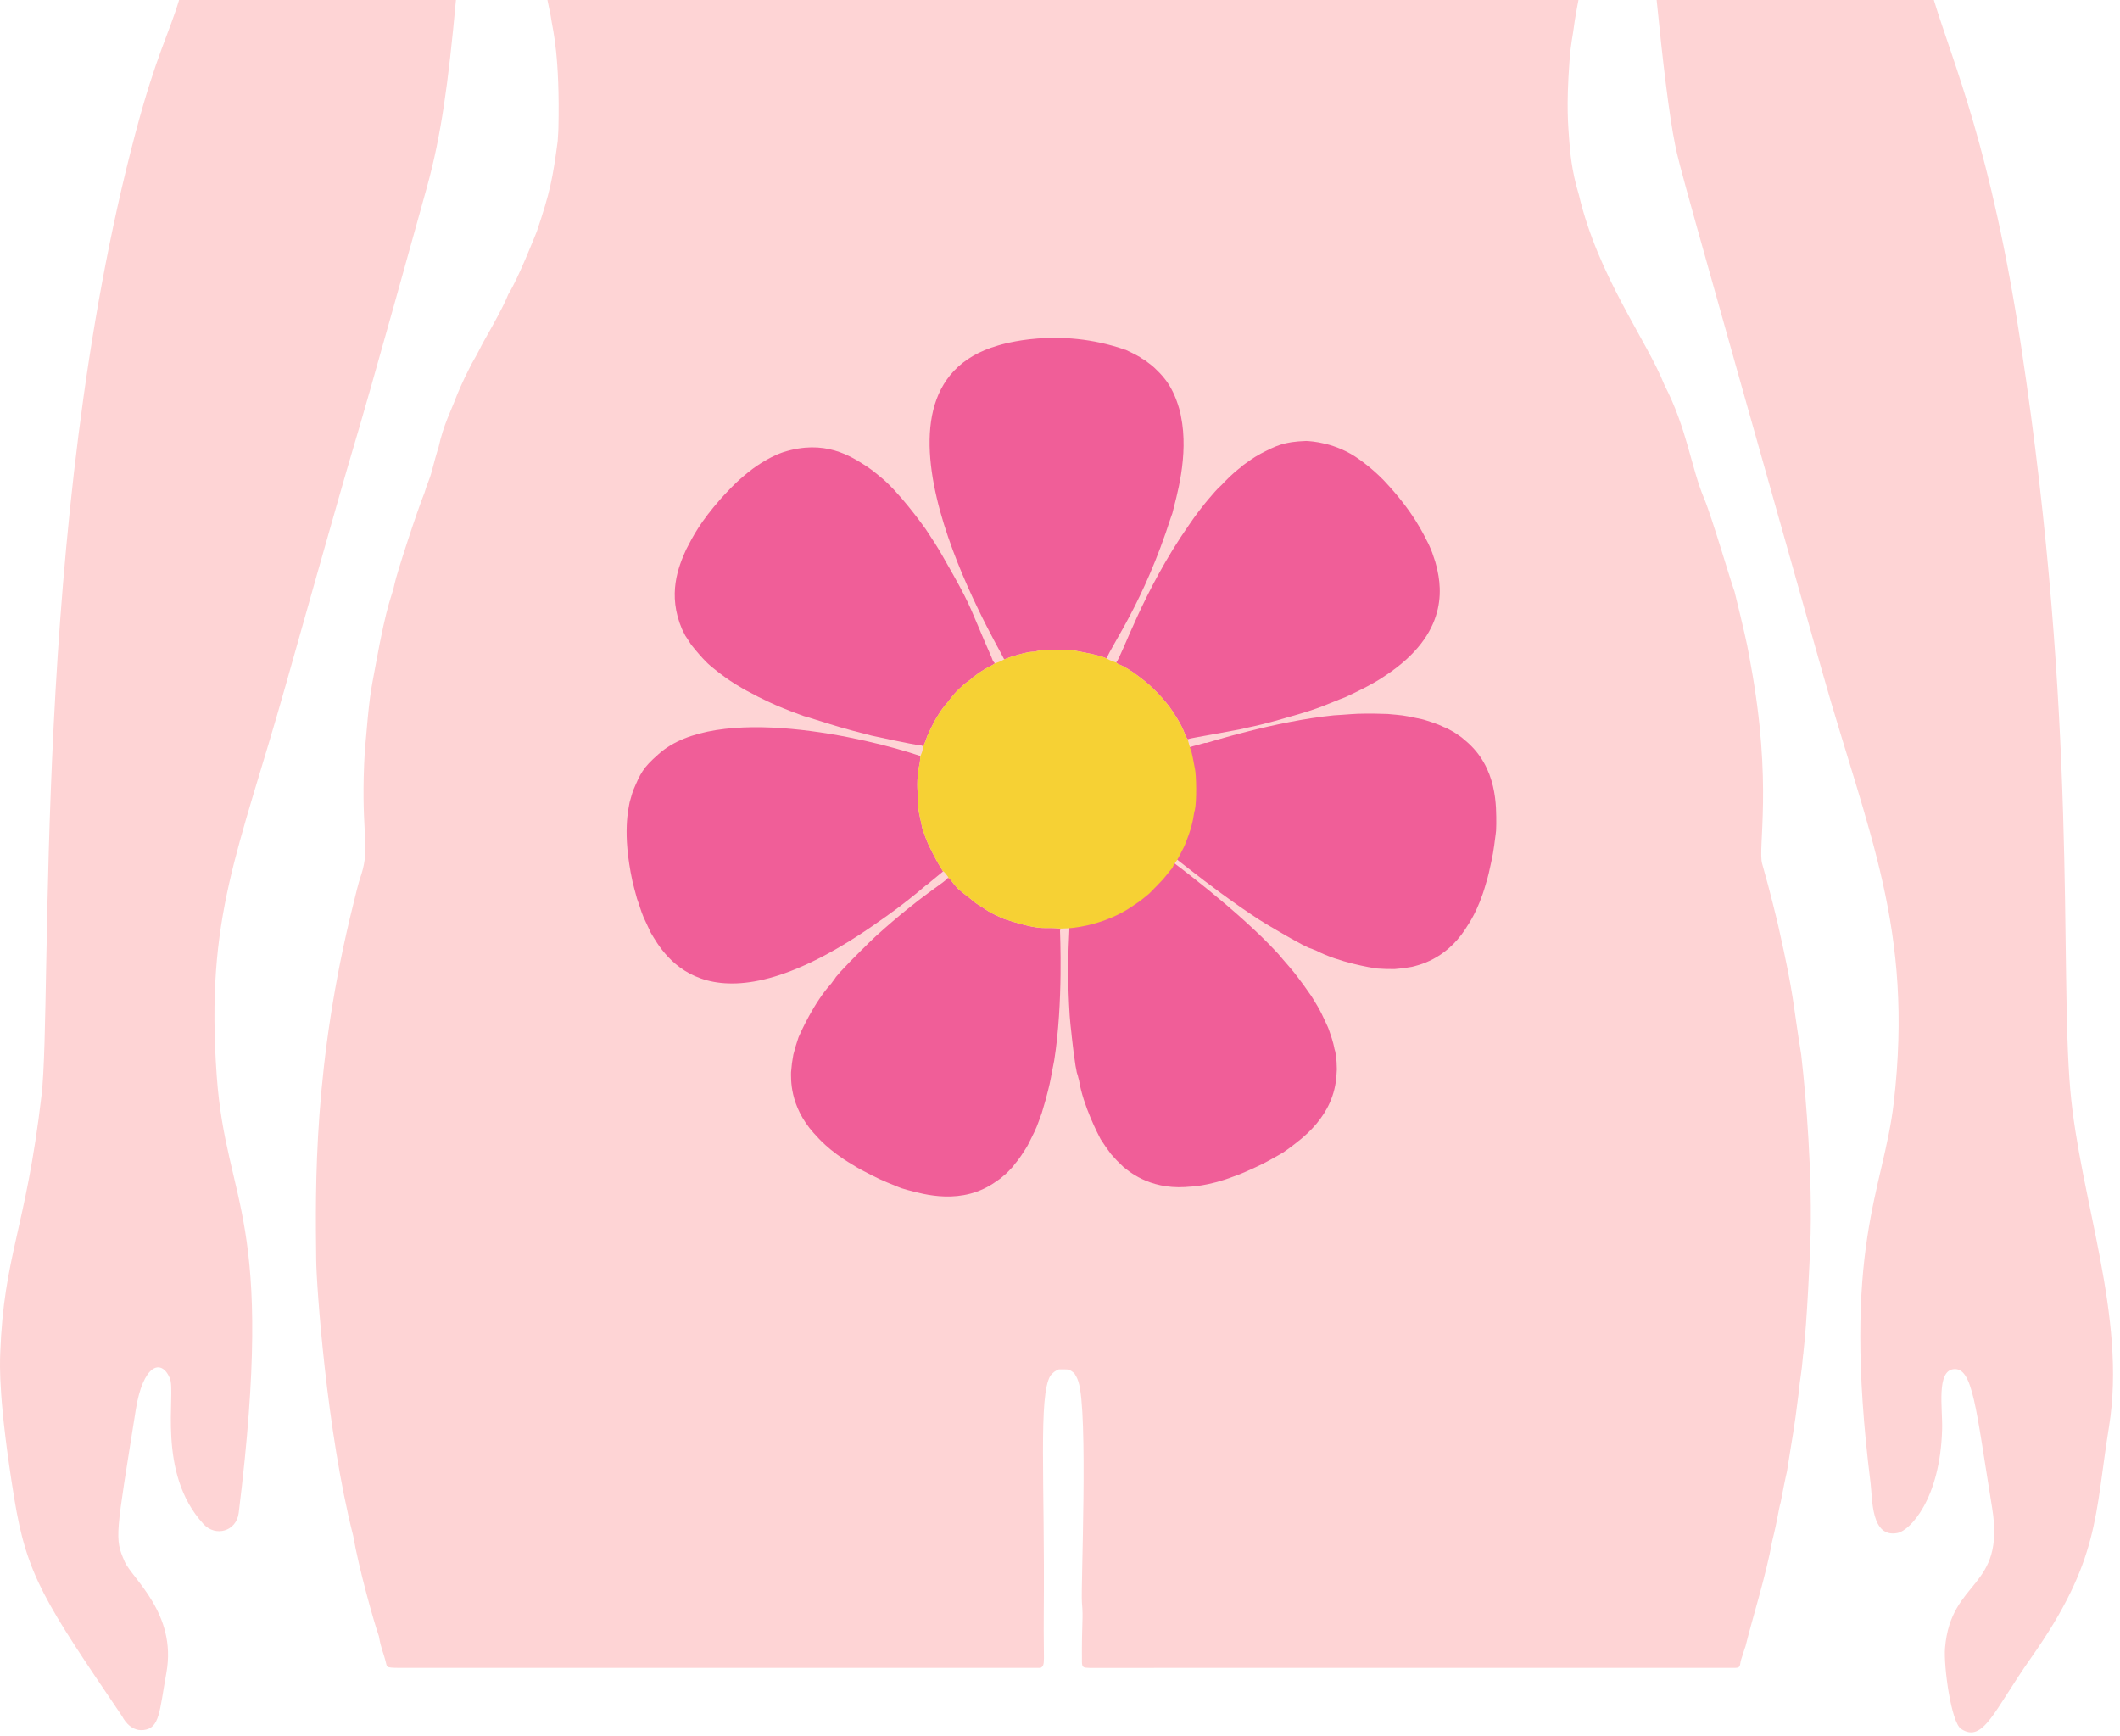
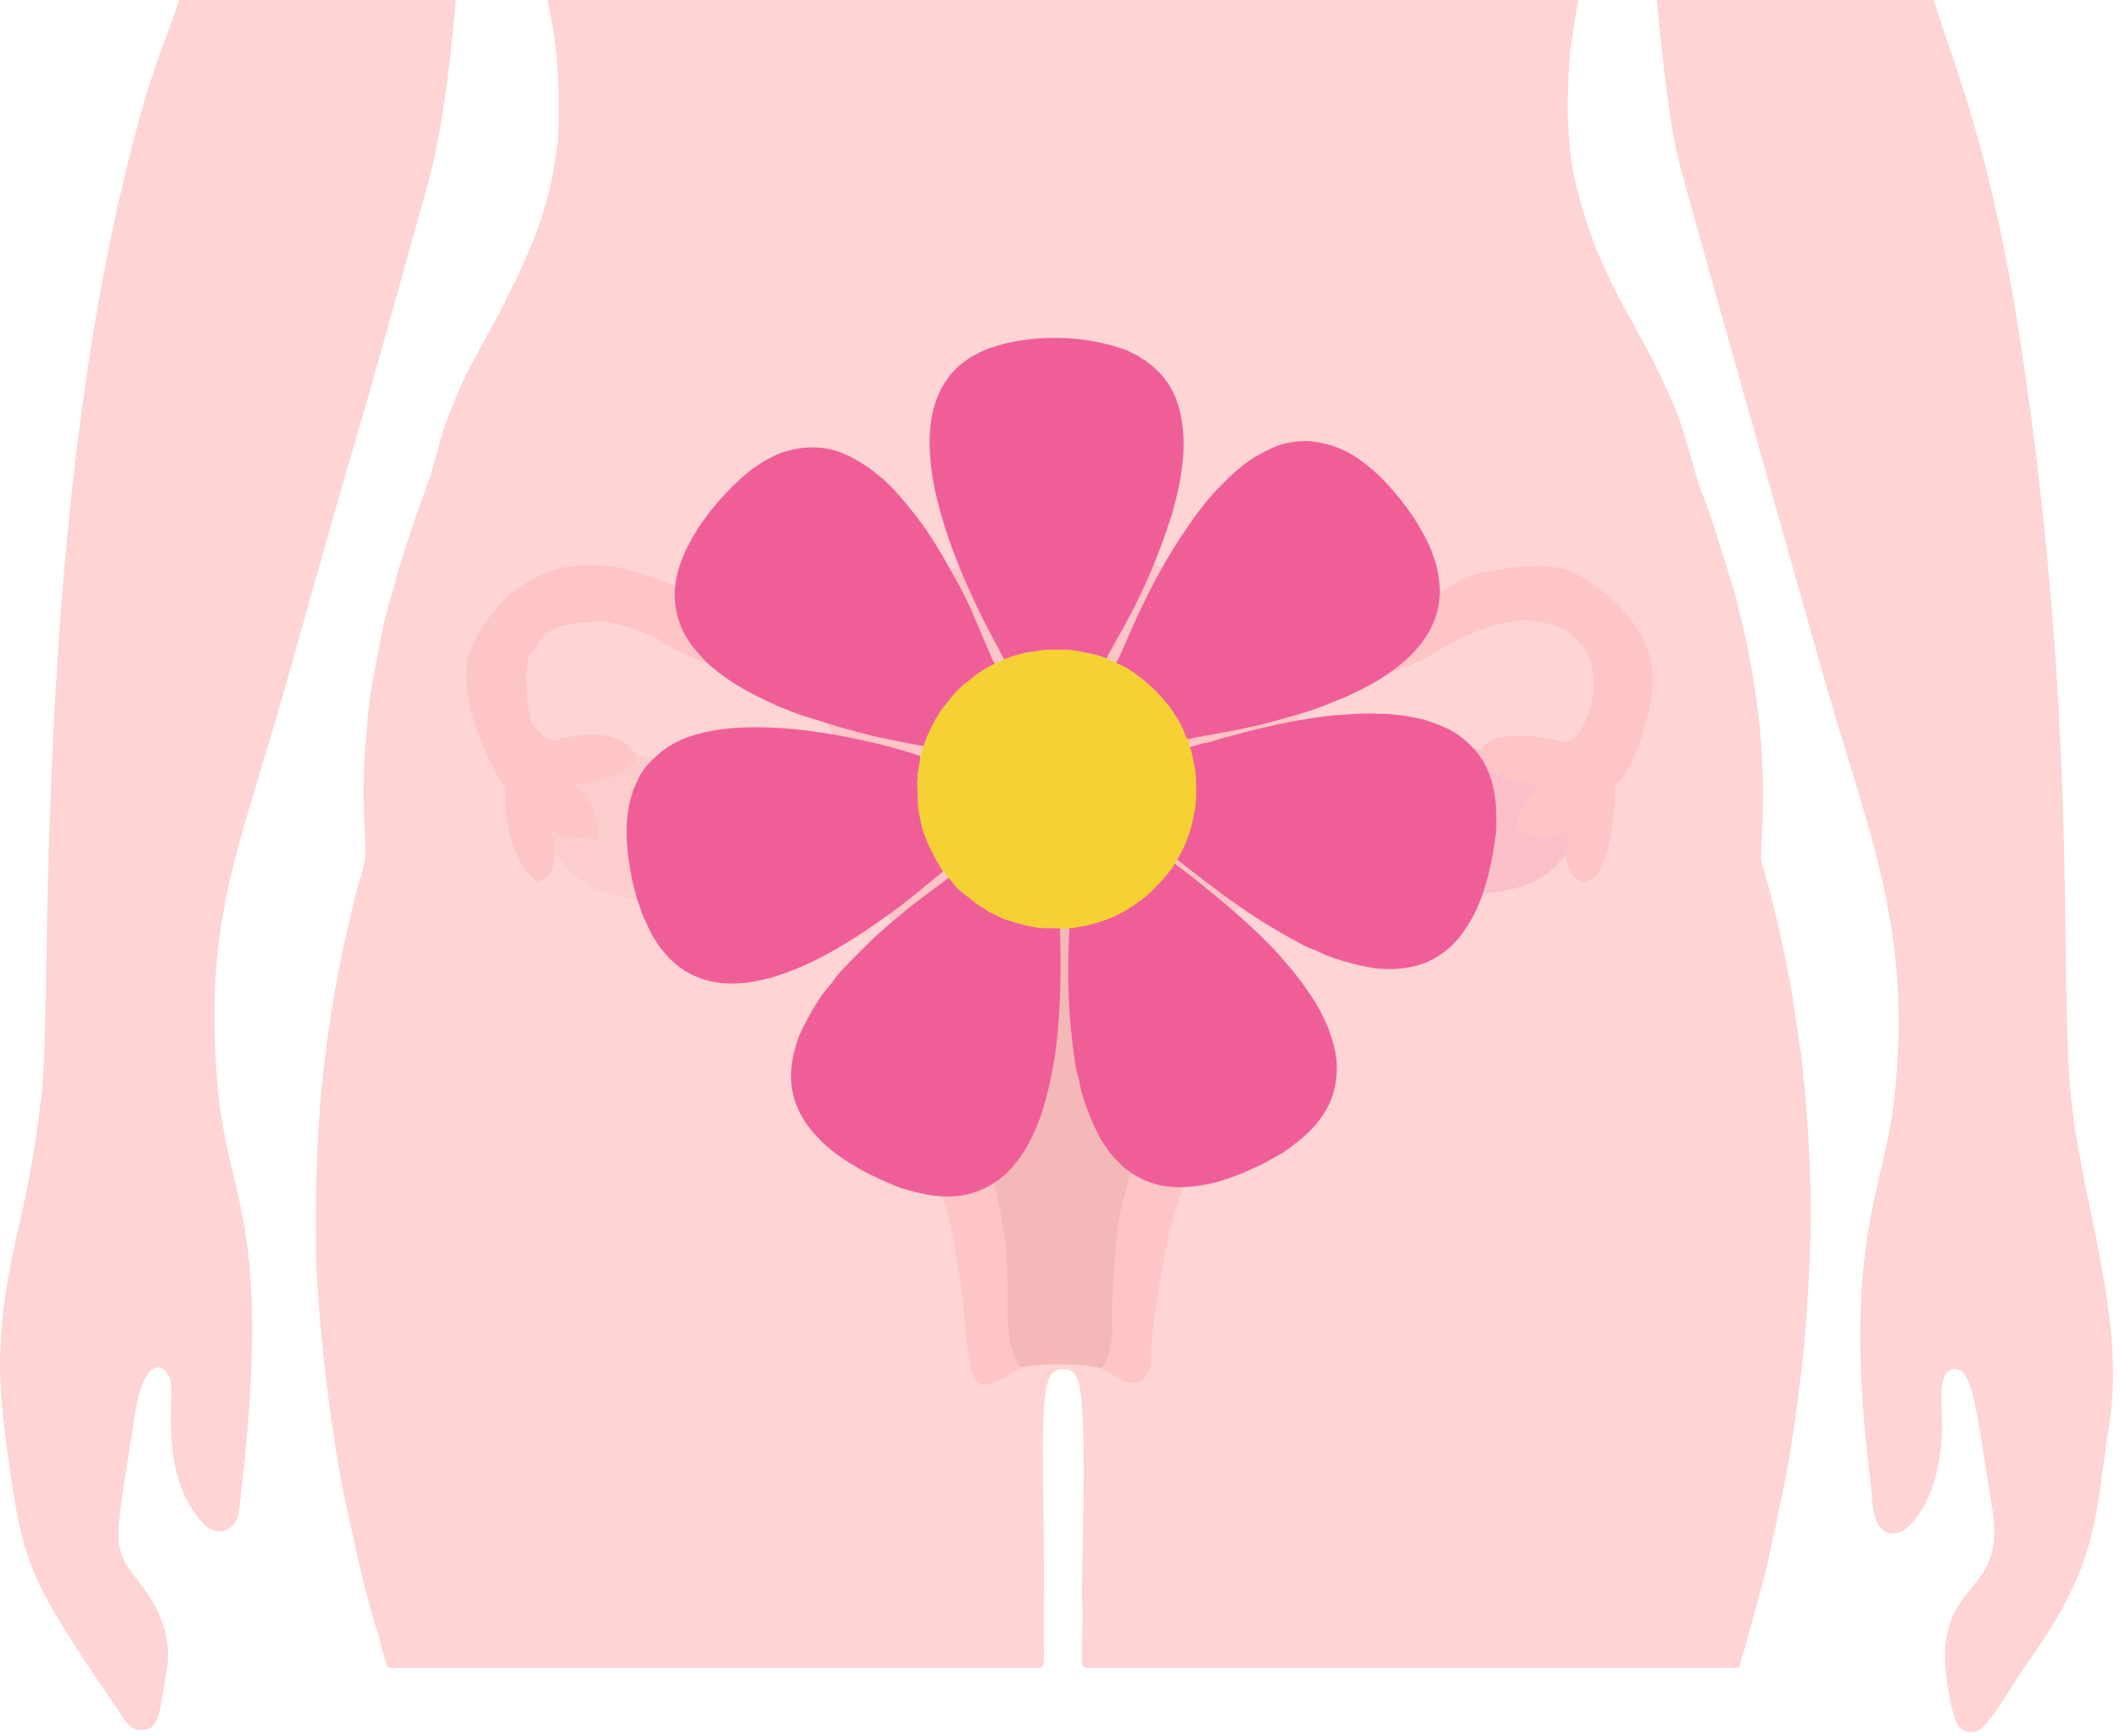
<svg xmlns="http://www.w3.org/2000/svg" width="100%" height="100%" viewBox="0 0 237 194" version="1.1" xml:space="preserve" style="fill-rule:evenodd;clip-rule:evenodd;stroke-linejoin:round;stroke-miterlimit:2;">
  <g transform="matrix(1,0,0,1,-548.1111,-1698)">
    <g id="pre-menarche" transform="matrix(0.287634,0,0,0.287634,564.7761,1695.205)">
      <path d="M555.557,9.718C555.155,11.622 554.831,13.573 554.157,17.435C553.124,25.474 552.698,25.382 552.061,33.468C550.745,51.512 551.574,58.479 551.972,64.436C552.316,68.439 552.766,75.697 555.717,85.445C563.206,117.201 582.059,141.91 588.954,159.305C597.84,176.575 599.241,191.203 604.423,203.527C607.469,210.769 614.843,236.129 616.208,239.606C616.462,240.492 620.421,256.903 621.126,260.568C621.797,264.063 621.815,264.02 622.417,267.515C631.122,314.507 625.162,339.207 626.943,345.378C630.029,356.072 632.757,367.616 633.217,369.561C639.641,398.101 638.644,398.247 642.115,419.534C642.514,423.525 642.514,423.481 642.959,427.431C643.489,432.774 646.789,466.07 645.61,494.503C645.474,497.783 644.406,523.524 642.948,535.604C643.091,535.785 643.001,535.908 642.896,536.028L642.83,536.545C642.198,544.067 641.821,543.973 641.08,551.455C639.209,566.568 638.932,566.48 636.595,581.513C636.446,582.471 636.245,582.426 634.18,593.398C633.177,596.983 633.082,599.629 630.861,608.564C628.464,622.001 623.271,638.124 620.478,649.495C620.375,649.912 620.273,649.871 618.802,654.598C618.105,656.838 618.815,657.85 616.5,657.904C615.17,657.934 365.57,657.916 365.5,657.914C363.187,657.842 362.582,657.824 362.567,655.498C362.46,639.216 363.155,639.241 362.564,632.497C362.073,626.885 365.11,558.411 361.171,546.606C360.597,544.886 360.48,544.973 359.611,543.406C358.574,542.531 358.576,542.578 357.392,541.949C355.484,541.87 355.512,541.857 353.577,541.892C351.685,542.793 351.695,542.804 350.308,544.358C345.607,552.068 348.195,585.421 347.735,636.499C347.558,656.083 348.504,656.751 346.5,657.897C346.494,657.9 104.078,657.899 103.5,657.899C93.123,657.908 92.591,658.063 92.248,656.635C90.9,651.036 90.316,651.207 89.312,645.549C87.358,640.07 81.534,619.282 79.322,606.536C68.969,565.793 65.066,509.324 64.959,499.501C64.648,470.95 63.791,423.304 79.519,360.505C80.458,356.49 81.377,353.152 81.553,352.516C82.703,348.851 82.73,348.887 83.112,347.392C85.638,337.508 82.121,331.116 83.856,301.523C85.734,279.393 85.982,279.432 88.014,268.397C92.768,242.241 94.385,241.948 95.452,236.489C96.161,232.859 104.377,207.65 107.024,201.292C108.347,196.733 108.82,196.916 110.014,192.349C112.155,184.16 112.361,184.222 112.518,183.504C114.409,174.834 117.359,169.381 119.215,164.398C119.633,163.329 121.505,158.543 125.218,151.376C128.735,145.266 128.606,144.962 130.148,142.254C139.688,125.507 138.953,125.119 139.841,123.7C143.464,117.909 149.951,101.548 150.732,99.579C155.904,84.222 156.904,78.985 158.818,64.542C159.065,60.961 159.089,59.894 159.099,59.489C159.726,31.865 156.887,20.922 156.521,18.497L156.043,15.592C155.456,12.842 155.096,11.115 154.824,9.718L555.557,9.718Z" style="fill:rgb(254,212,213);" />
      <g transform="matrix(0.954289,0,0,0.954289,-151.207,-91.91485)">
        <path d="M885.351,106.501C893.195,132.359 908.643,166.705 920.887,247.441C944.177,401.015 936.521,500.163 940.928,550.455C944.799,594.634 963.984,642.495 956.686,687.53C950.814,723.768 953.036,741.776 924.867,781.759C909.904,802.999 905.531,816.557 896.437,810.586C892.417,807.946 889.27,785.007 889.914,777.54C892.355,749.214 914.519,754.015 909.089,720.567C902.417,679.468 901.226,663.314 893.446,664.075C886.314,664.772 888.948,679.984 888.721,688.507C887.963,716.997 875.632,729.798 870.56,730.801C859.689,732.951 860.381,716.909 859.579,710.491C847.553,614.186 864.851,591.714 869.037,555.444C877.201,484.701 858.55,446.034 839.99,380.362C781.704,174.13 781.766,174.157 779.965,165.405C777.56,153.717 774.884,131.025 772.451,106.501L885.351,106.501Z" style="fill:rgb(254,212,213);" />
      </g>
      <g transform="matrix(0.954289,0,0,0.954289,-149.667,-92.72079)">
        <path d="M281.824,107.345C278.684,141.366 275.805,162.603 269.979,183.636C267.585,192.278 247.026,266.5 239.489,291.497C235.735,303.95 214.595,378.881 212.449,386.485C193.149,454.893 179.723,480.298 184.395,545.509C188.226,598.979 208.417,601.478 193.342,723.476C192.415,730.978 183.924,733.37 178.999,728.011C159.701,707.017 167.952,674.818 165.288,668.586C161.781,660.382 154.334,663.12 151.421,681.487C143.235,733.094 142.68,733.642 146.907,743.315C149.924,750.218 168.259,764.428 163.891,788.563C161.011,804.477 161.218,811.172 154.547,811.899C148.764,812.53 145.941,806.402 145.847,806.263C114.344,759.741 107.069,749.095 101.916,717.439C95.498,678.014 96.039,663.222 96.213,658.487C97.683,618.304 106.617,608.282 113.035,553.454C117.613,514.343 108.917,320.913 151.311,161.449C159.771,129.628 165.131,120.619 169.06,107.345L281.824,107.345Z" style="fill:rgb(254,212,213);" />
+       </g>
+       <g transform="matrix(0.898336,0,0,0.898336,-1103.681,-2194.542)">
+         <g opacity="0.18">
+           <g transform="matrix(0.423224,0,0,0.423224,1184.732,2539.043)">
+             <path d="M1596.61,599.456C1562.27,635.069 1563.83,690.331 1499.28,706.564C1434.74,722.798 1373.66,701.163 1362.87,658.243C1352.08,615.322 1406.32,568.424 1472.73,564.116C1539.05,559.815 1627.32,567.596 1596.61,599.456Z" style="fill:rgb(240,94,152);fill-rule:nonzero;" />
+           </g>
+           <g transform="matrix(0.423224,0,0,0.423224,1184.732,2539.043)">
+             <path d="M715.96,652.8C716.07,656.88 715.63,660.96 714.61,665C703.81,707.92 642.74,729.56 578.2,713.32C545.95,705.21 530.21,687.36 518.24,667.09C506.25,646.78 498.05,624.03 480.87,606.21C450.69,574.91 535.35,566.85 601.21,570.65C602.4,570.72 603.58,570.79 604.75,570.87C647.95,573.67 686,594.5 704.35,620.53L704.36,620.54L715.96,652.8Z" style="fill:rgb(241,171,158);fill-rule:nonzero;" />
+           </g>
+           <g transform="matrix(0.423224,0,0,0.423224,1184.732,2539.043)">
+             <path d="M1641.28,498.87C1641.28,498.87 1632.83,571.51 1602.42,601.92C1602.42,601.92 1602.42,699.91 1568.63,699.91C1568.63,699.91 1541.61,693.15 1556.81,645.85C1556.81,645.85 1534.85,661.05 1512.89,650.91C1506.33,647.88 1502.54,646.36 1500.45,645.72C1502.52,637.61 1511.83,605.09 1528.09,603.61C1528.09,603.61 1460.52,586.72 1460.52,578.27C1460.52,569.83 1463.89,539.34 1543.29,554.62C1543.29,554.62 1566.38,570.39 1579.9,509.57C1579.9,509.57 1591.16,444.25 1524.71,434.11C1524.71,434.11 1487.55,420.6 1406.46,472.41C1406.46,472.41 1328.75,506.19 1307.35,507.32C1307.35,507.32 1263.42,537.73 1262.3,561.38C1262.3,561.38 1345.64,619.94 1361.41,617.69L1356.9,653.73C1356.9,653.73 1280.32,614.31 1280.32,604.18L1251.04,583.9C1251.04,583.9 1252.16,663.87 1228.51,699.91C1228.51,699.91 1212.74,742.7 1182.34,776.49C1182.34,776.49 1156.43,821.54 1177.83,885.74C1177.83,885.74 1186.56,951.06 1166.29,989.91L1146.01,1060.02C1146.01,1060.02 1124.9,1164.76 1128.28,1186.72C1128.28,1186.72 1125.74,1223.89 1097.02,1208.68L1076.75,1196.86C1076.75,1196.86 1054.79,1188.41 994.82,1196.01C994.82,1196.01 959.34,1223.04 948.36,1209.53C948.36,1209.53 939.91,1195.17 937.38,1144.49C937.38,1144.49 925.55,1036.37 911.19,1015.25C911.19,1015.25 886.7,951.9 887.54,907.13C887.54,907.13 892.61,850.54 902.75,832.8C902.75,832.8 895.14,776.21 881.63,769.45C881.63,769.45 835.17,700.19 836.02,690.05C836.02,690.05 814.06,621.63 815.74,584.47L765.06,623.32C765.06,623.32 731.18,651.15 715.97,652.84L715.96,652.8C715.71,641.76 711.55,630.75 704.36,620.54L704.35,620.53C704.35,620.53 736.34,608.12 749.86,599.67C749.86,599.67 803.07,559.13 808.99,561.66C808.99,561.66 789.56,518.58 772.67,515.2C755.77,511.82 769.29,506.76 702.56,489.02C702.56,489.02 629.07,458.61 627.38,454.39C625.69,450.16 575.86,430.74 560.65,434.11C560.65,434.11 506.59,431.58 498.15,461.99C498.15,461.99 480.41,467.06 493.92,535.48C493.92,535.48 506.01,557.69 519.539,554.62C519.539,554.62 584.09,535.26 601.21,570.65C601.6,571.47 601.98,572.32 602.32,573.2C602.32,573.2 595.56,593.48 538.13,600.23C538.13,600.23 570.22,628.95 560.93,655.98C560.93,655.98 518.57,655.98 513.169,645.1C514.27,647.97 517.469,656.99 518.24,667.09C519.2,679.67 516.37,693.91 500.96,699.91C500.96,699.91 467.17,681.32 467.17,603.61C467.17,603.61 416.49,525.9 430.01,468.46C430.01,468.46 467.17,355.28 587.12,378.93C587.12,378.93 653,397.51 676.65,416.09C676.65,416.09 757.74,463.4 837.14,429.61C837.14,429.61 935.13,346.83 1066.9,358.66C1066.9,358.66 1166.57,380.62 1186.84,400.89C1186.84,400.89 1274.69,460.02 1337.19,438.06C1337.19,438.06 1430.11,404.27 1447,389.06C1447,389.06 1523.02,365.41 1560.19,384C1560.19,384 1642.97,422.85 1641.28,498.87Z" style="fill:rgb(252,128,128);fill-rule:nonzero;" />
+           </g>
+           <g transform="matrix(0.423224,0,0,0.423224,1184.732,2539.043)">
+             <path d="M777.734,478.882C777.734,478.882 906.125,470.435 938.223,478.882C938.223,478.882 1030.29,512.669 1126.59,482.26C1126.59,482.26 1199.68,467.361 1285.39,477.192L1221.19,508.445C1221.19,508.445 1162.06,554.903 1160.37,568.418C1160.37,568.418 1133.34,638.526 1136.72,657.109C1136.72,657.109 1121.52,714.547 1082.66,750.868C1082.66,750.868 1054.79,788.879 1057.32,803.238C1057.32,803.238 1053.1,905.445 1059.01,913.891C1059.01,913.891 1072.35,947.389 1122.36,906.289C1122.36,906.289 1137.57,923.183 1123.21,953.591C1123.21,953.591 1096.18,1019.48 1092.8,1062.55C1092.8,1062.55 1085.2,1147.02 1088.58,1160.54C1088.58,1160.54 1084.35,1194.32 1076.75,1196.86C1076.75,1196.86 1039.3,1188.13 994.816,1196.01C994.816,1196.01 981.865,1184.75 981.301,1141.95C981.301,1141.95 981.865,1077.76 977.923,1061.43C977.923,1061.43 968.35,997.796 959.903,987.66L941.32,948.805L943.009,899.813C943.009,899.813 966.66,926.843 994.816,924.028C994.816,924.028 1016.78,927.969 1014.53,887.988C1012.27,848.006 1013.4,803.238 1013.4,803.238C1013.4,803.238 1007.49,760.16 983.836,744.956L957.932,714.078C957.932,714.078 928.65,654.387 933.155,640.872C933.155,640.872 920.766,572.172 899.368,554.152C899.368,554.152 853.192,499.342 777.734,478.882Z" style="fill:rgb(198,55,54);fill-rule:nonzero;" />
+           </g>
+         </g>
      </g>
      <g transform="matrix(0.39917,0,0,0.39917,150.5221,118.4436)">
        <path d="M596.56,81.42C599.181,83.345 599.063,83.288 601.543,85.451C607.38,91.329 618.67,100.229 625.889,125.368C626.962,128.951 626.878,128.858 627.569,132.49C635.738,171.815 622.636,212.989 619.248,227.416C619.167,227.76 619.137,227.724 617.75,231.572C591.27,314.199 560.19,355.156 555.318,368.7C547.673,365.034 528.012,361.901 523.435,360.904C522.298,360.656 494.654,358.854 485.402,362.055C483.619,362.672 483.171,360.563 462.356,367.071C458.891,368.155 459.081,368.453 455.536,369.538C445.313,348.985 301.31,106.768 449.369,64.042C452.374,63.175 508.406,45.243 573.577,68.214C573.598,68.197 573.62,68.18 573.644,68.165C573.792,68.071 573.961,68.261 574.127,68.408L574.483,68.535C576.029,69.303 582.628,72.293 587.645,75.267L588.761,76.126C592.886,78.542 592.847,78.42 596.56,81.42Z" style="fill:rgb(240,94,152);" />
        <path d="M688.37,180.34C696.727,174.555 696.446,174.251 705.345,169.256C720.305,161.602 727.434,157.734 749.51,156.932C753.885,157.138 778.537,158.301 801.237,174.865C803.281,176.292 813.309,183.292 824.929,195.098C854.384,226.276 863.859,247.999 868.757,257.387C872.564,265.783 872.318,265.813 875.257,274.572C881.037,295.164 890.64,340.214 831.762,381.87L827.162,385.01C814.403,394.139 793.011,403.866 787.48,406.455C771.092,412.549 764.501,416.946 731.659,425.957C728.572,426.886 709.842,432.522 692.626,435.989L684.562,437.819C638.139,446.505 638.021,446.014 634.178,447.452C629.873,441.711 632.825,440.046 619.179,419.72C616.2,415.278 616.216,415.351 612.849,411.274C608.962,406.613 608.99,406.687 604.782,402.216C604.433,401.845 604.463,401.919 600.28,397.724L596.668,394.318C594.525,392.484 578.34,378.636 567.478,374.545C565.584,373.832 564.556,372.685 564.488,372.642C570.05,367.208 590.203,303.404 635.556,238.544C648.746,218.935 662.766,204.056 663.404,203.416C666.453,200.308 666.603,200.632 669.419,197.421C677.391,189.023 683.837,184.118 685.194,183.085L688.37,180.34Z" style="fill:rgb(240,94,152);" />
        <path d="M145.138,346.712L141.902,340.324C127.264,306.241 138.385,279.163 145.834,262.665C152.791,249.06 159.865,235.651 179.381,213.405C183.724,208.697 183.572,208.732 188.077,204.106C189.294,202.796 197.034,194.369 210.789,183.92C216.636,179.705 220.339,177.536 221.201,177.031C232.981,170.023 238.25,168.69 240.596,167.782C280.587,155.175 305.592,171.193 322.611,182.328L327.816,186.084C330.886,188.566 330.814,188.492 333.93,191.07C352.054,205.089 375.887,238.302 379.088,242.764C386.348,254.282 387.232,253.716 406.159,287.685C424.389,320.207 422.738,320.969 443.203,367.587C444.438,370.772 444.207,370.85 446.493,373.466L444.627,374.77C431.625,381.388 426.34,386.017 422.438,389.419C415.796,394.234 415.969,394.28 409.98,399.876C409.132,400.725 406.683,403.181 400.375,411.396C393.622,419.375 393.875,419.502 388.411,428.446C387.728,429.705 384.494,435.665 380.515,444.506C378.639,450.602 376.647,454.315 376.575,454.491C375.587,453.746 375.772,453.535 374.524,453.399C365.231,452.382 327.234,444.002 326.399,443.833C295.09,435.76 295.225,435.591 264.365,425.9C264.05,425.802 264.071,425.818 260.395,424.789C252.106,421.566 232.636,415.347 206.733,401.102L204.708,400.082C200.67,397.668 189.226,392.13 170.853,377.01C169.44,375.62 166.531,374.188 155.16,360.727C154.794,360.306 154.919,360.368 150.763,355.31C147.23,349.648 145.615,347.381 145.138,346.712Z" style="fill:rgb(240,94,152);" />
        <path d="M381.95,550.274C393.507,574.069 395.097,573.319 395.456,575.586L396.247,575.841C382.786,586.738 382.967,586.905 381.77,587.814C379.088,589.8 379.093,589.771 378.874,589.959C356.6,609.082 338.239,621.422 334.746,623.908C169.601,741.488 124.432,657.521 111.34,635.575C107.8,628.047 107.819,628.121 104.349,620.569C100.765,611.716 101.376,611.607 98.029,602.659C94.915,591.424 95.055,591.402 94.771,590.43C93.625,585.857 93.62,585.89 93.534,585.491C83.271,537.963 89.97,514.216 90.845,508.595C92.398,502.771 93.903,498.255 94.2,497.366C101.438,480.357 103.543,475.378 118.841,461.958C174.812,411.386 322.445,446.15 373.564,463.568L373.798,465.575L373.441,469.49C369.484,487.715 371.361,497.556 371.488,504.5C371.767,519.732 372.981,519.523 375.903,534.395C378.812,542.417 378.477,542.446 381.95,550.274Z" style="fill:rgb(240,94,152);" />
        <path d="M447.747,877.84C414.356,901.733 377.102,890.242 361.571,886.228C355.965,884.579 356,884.595 355.517,884.447C353.947,883.968 354.11,883.781 352.574,883.312C334.488,875.985 334.571,875.99 317.192,866.987C312.249,864.34 312.366,864.304 307.577,861.385C284.444,847.841 273.456,834.356 272.072,832.901L270.132,830.837C246.038,803.973 248.08,776.998 247.992,771.519C248.86,762.875 248.697,762.977 250.223,754.446C252.579,745.848 252.479,745.933 255.307,737.429C257.287,732.953 270.225,703.702 287.152,685.185L288.876,682.789L289.276,682.318L289.746,681.701C291.622,678.923 291.598,678.932 291.772,678.701C292.649,677.537 292.773,677.747 293.627,676.613L295.91,673.891C303.48,665.717 308.949,660.269 310.111,659.112L316.119,653.072L318.116,651.14L324.131,645.149C328.893,640.669 328.851,640.641 329.271,640.26L330.785,638.835C377.114,597.042 398.284,586.89 401.159,581.669L401.325,582.544L402.706,583.332C406.336,588.241 406.38,588.115 410.277,592.72C416.357,597.798 416.291,597.702 422.508,602.49C430.357,609.395 430.921,608.511 439.536,614.44L442.623,616.298C443.647,616.807 453.013,621.464 455.579,622.319C466.329,625.903 466.399,625.618 467.324,625.954C493.601,633.716 494.154,629.946 510.542,631.662L510.266,632.114L509.867,633.619C509.789,635.07 513.221,704.01 504.15,760.462C502.789,766.961 502.871,766.966 502.749,767.53C499.837,783.21 499.884,783.109 495.802,798.601C493.881,805.009 494.005,804.966 492.068,811.359C487.143,824.851 487.38,824.88 480.924,837.712C478.561,842.332 478.784,842.376 475.936,846.778C470.38,855.794 466.791,859.803 465.869,860.834L464.175,863.247L462.257,865.271C457.367,870.477 457.332,870.288 451.826,874.978L447.747,877.84Z" style="fill:rgb(240,94,152);" />
        <g transform="matrix(0.622718,-0.782446,0.782446,0.622718,-186.5639,577.2764)">
          <path d="M447.747,877.84C414.356,901.733 377.102,890.242 361.571,886.228C355.965,884.579 356,884.595 355.517,884.447C353.947,883.968 354.11,883.781 352.574,883.312C334.488,875.985 334.571,875.99 317.192,866.987C312.249,864.34 312.366,864.304 307.577,861.385C284.444,847.841 273.456,834.356 272.072,832.901L270.132,830.837C246.038,803.973 248.08,776.998 247.992,771.519C248.86,762.875 248.697,762.977 250.223,754.446C252.579,745.848 252.479,745.933 255.307,737.429C257.287,732.953 270.225,703.702 287.152,685.185L288.876,682.789L289.276,682.318L289.746,681.701C291.622,678.923 291.598,678.932 291.772,678.701C292.649,677.537 292.773,677.747 293.627,676.613L295.91,673.891C303.48,665.717 308.949,660.269 310.111,659.112L316.119,653.072L318.116,651.14L324.131,645.149C328.893,640.669 328.851,640.641 329.271,640.26L330.785,638.835C377.114,597.042 398.284,586.89 401.159,581.669L401.325,582.544L402.706,583.332C406.336,588.241 456.092,604.518 458.659,605.373C469.408,608.957 472.648,606.15 473.572,606.486C499.85,614.248 493.676,618.937 510.064,620.654C510.064,620.654 513.221,704.01 504.15,760.462C502.789,766.961 502.871,766.966 502.749,767.53C499.837,783.21 499.884,783.109 495.802,798.601C493.881,805.009 494.005,804.966 492.068,811.359C487.143,824.851 487.38,824.88 480.924,837.712C478.561,842.332 478.784,842.376 475.936,846.778C470.38,855.794 466.791,859.803 465.869,860.834L464.175,863.247L462.257,865.271C457.367,870.477 457.332,870.288 451.826,874.978L447.747,877.84Z" style="fill:rgb(240,94,152);" />
        </g>
        <g transform="matrix(-0.255124,-0.966908,0.966908,-0.255124,169.9955,1105.533)">
          <path d="M447.747,877.84C414.356,901.733 377.102,890.242 361.571,886.228C355.965,884.579 356,884.595 355.517,884.447C353.947,883.968 354.11,883.781 352.574,883.312C334.488,875.985 334.571,875.99 317.192,866.987C312.249,864.34 312.366,864.304 307.577,861.385C284.444,847.841 273.456,834.356 272.072,832.901L270.132,830.837C246.038,803.973 248.08,776.998 247.992,771.519C248.86,762.875 248.697,762.977 250.223,754.446C252.579,745.848 252.479,745.933 255.307,737.429C257.287,732.953 270.225,703.702 287.152,685.185L288.876,682.789L289.276,682.318L289.746,681.701C291.622,678.923 291.598,678.932 291.772,678.701C292.649,677.537 292.773,677.747 293.627,676.613L295.91,673.891C303.48,665.717 308.949,660.269 310.111,659.112L316.119,653.072L318.116,651.14L324.131,645.149C328.893,640.669 328.851,640.641 329.271,640.26L330.785,638.835C377.114,597.042 424.894,565.424 427.769,560.203C427.769,560.203 493.555,600.463 509.943,602.179L510.266,632.114L509.867,633.619C509.789,635.07 513.221,704.01 504.15,760.462C502.789,766.961 502.871,766.966 502.749,767.53C499.837,783.21 499.884,783.109 495.802,798.601C493.881,805.009 494.005,804.966 492.068,811.359C487.143,824.851 487.38,824.88 480.924,837.712C478.561,842.332 478.784,842.376 475.936,846.778C470.38,855.794 466.791,859.803 465.869,860.834L464.175,863.247L462.257,865.271C457.367,870.477 457.332,870.288 451.826,874.978L447.747,877.84Z" style="fill:rgb(240,94,152);" />
        </g>
        <path d="M604.782,402.216C608.99,406.687 608.962,406.613 612.849,411.274C616.216,415.351 616.2,415.278 619.179,419.72C632.825,440.046 629.873,441.711 634.178,447.452C635.448,451.967 635.428,451.899 636.695,456.389C638.298,458.781 640.058,470.688 641.328,476.514C642.561,482.168 643.15,507.593 641.134,516.429C640.495,518.429 640.575,518.329 640.226,520.446C638.422,534.229 631.954,548.763 631.017,551.291C630.316,552.48 625.114,563.215 623.496,565.496C619.735,570.513 619.652,571.917 619.396,572.487C618.69,573.372 618.671,573.221 610.427,583.44C603.657,590.716 603.583,590.516 596.667,597.655C586.442,606.167 586.34,605.886 575.288,613.186C547.488,629.943 519.082,631.313 517.52,631.408C514.027,631.488 514.138,631.469 510.542,631.662C494.154,629.946 493.601,633.716 467.324,625.954C466.399,625.618 466.329,625.903 455.579,622.319C453.013,621.464 443.647,616.807 442.623,616.298L439.536,614.44C430.921,608.511 430.357,609.395 422.508,602.49C416.291,597.702 416.357,597.798 410.277,592.72C406.38,588.115 406.336,588.241 402.706,583.332L401.325,582.544L401.159,581.669C398.014,577.688 398.208,577.58 396.247,575.841L395.456,575.586C395.097,573.319 393.507,574.069 381.95,550.274C378.477,542.446 378.812,542.417 375.903,534.395C372.981,519.523 371.767,519.732 371.488,504.5C371.361,497.556 369.484,487.715 373.441,469.49L373.798,465.575C373.883,465.071 373.635,465.134 373.721,464.617C373.74,464.506 373.721,464.617 374.151,463.282C375.56,459.736 375.797,459.897 376.575,454.491C376.647,454.315 378.639,450.602 380.515,444.506C384.494,435.665 387.728,429.705 388.411,428.446C393.875,419.502 393.622,419.375 400.375,411.396C406.683,403.181 409.132,400.725 409.98,399.876C415.969,394.28 415.796,394.234 422.438,389.419C426.34,386.017 431.625,381.388 444.627,374.77L446.493,373.466C447.246,373.231 452.445,371.611 455.536,369.538C459.081,368.453 458.891,368.155 462.356,367.071C483.171,360.563 483.619,362.672 485.402,362.055C494.654,358.854 522.298,360.656 523.435,360.904C528.012,361.901 547.673,365.034 555.318,368.7C560.28,371.524 560.435,371.022 564.488,372.642C564.556,372.685 565.584,373.832 567.478,374.545C578.34,378.636 594.525,392.484 596.668,394.318L600.28,397.724C604.463,401.919 604.433,401.845 604.782,402.216Z" style="fill:rgb(246,209,52);" />
      </g>
    </g>
  </g>
</svg>
